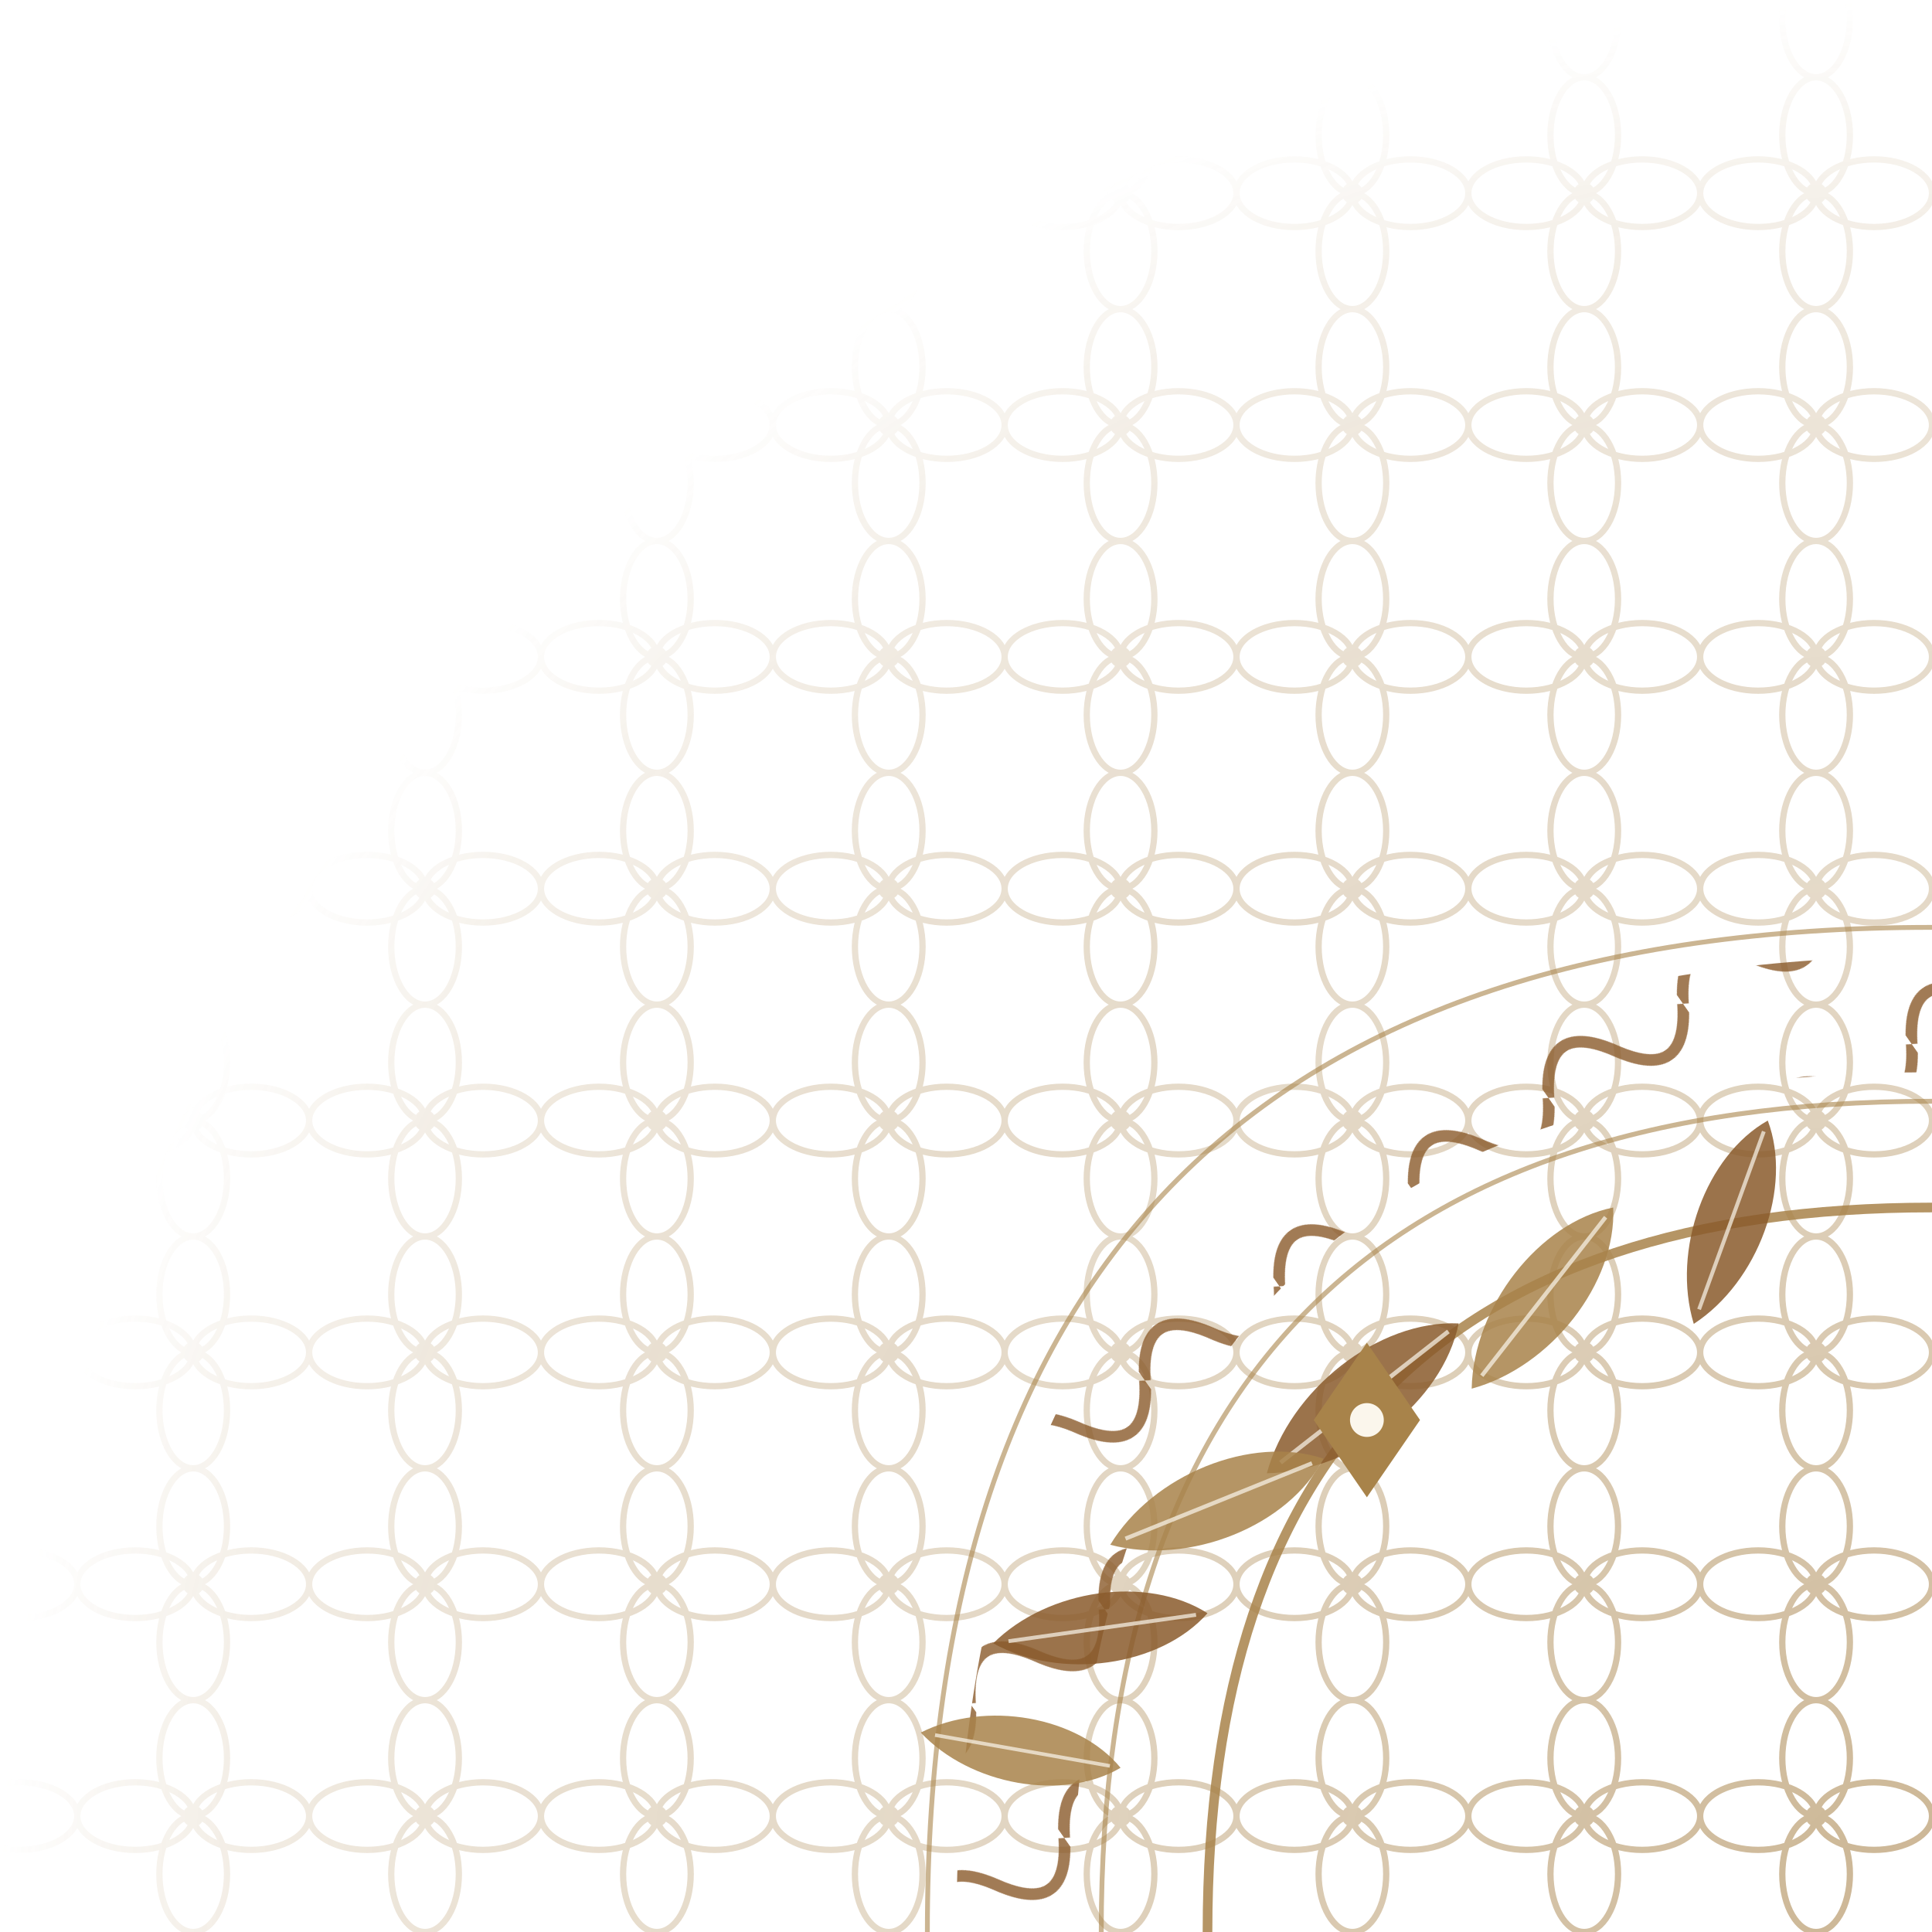
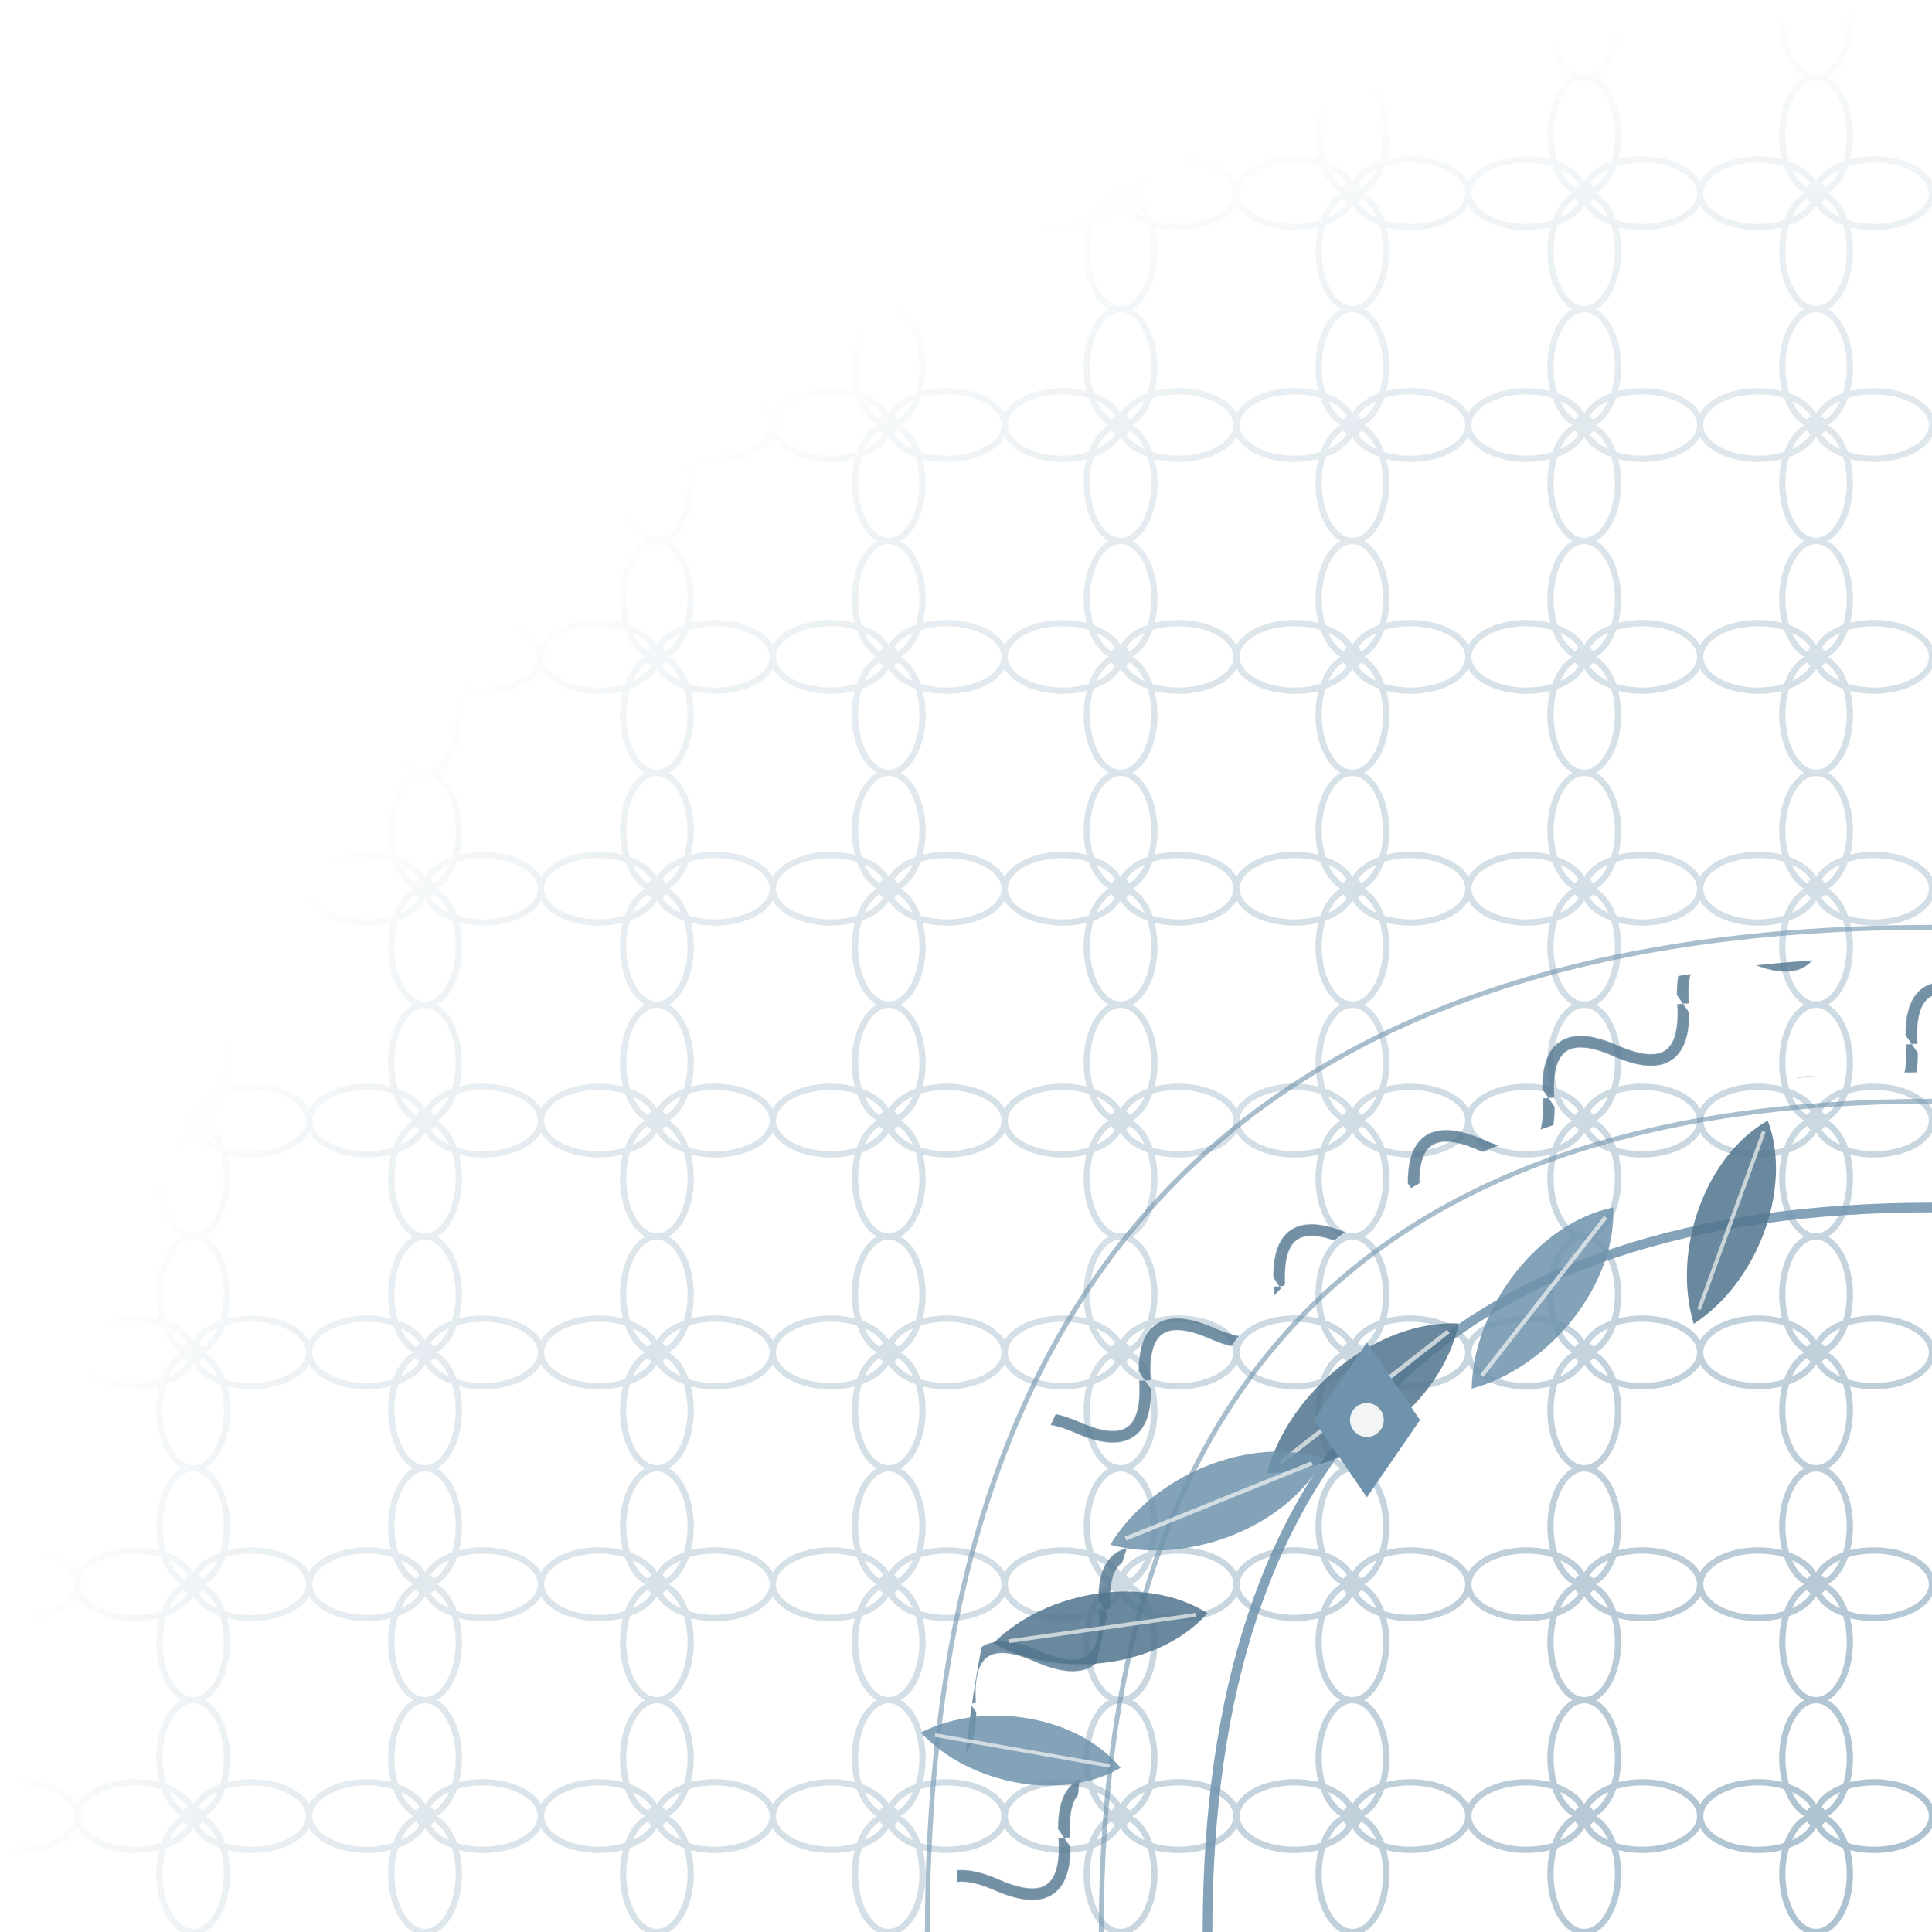
<svg xmlns="http://www.w3.org/2000/svg" viewBox="0 0 400 400" width="400" height="400">
  <defs>
    <pattern id="k" width="48" height="48" patternUnits="userSpaceOnUse">
-       <g fill="none" stroke="#a8834a" stroke-width="1.3">
+       <g fill="none" stroke="#6f93ac" stroke-width="1.3">
        <ellipse cx="24" cy="12" rx="7" ry="12" />
        <ellipse cx="24" cy="36" rx="7" ry="12" />
        <ellipse cx="12" cy="24" rx="12" ry="7" />
        <ellipse cx="36" cy="24" rx="12" ry="7" />
      </g>
-       <circle cx="24" cy="24" r="2.2" fill="#a8834a" />
+       <circle cx="24" cy="24" r="2.2" fill="#6f93ac" />
    </pattern>
    <pattern id="p" width="34" height="34" patternUnits="userSpaceOnUse" patternTransform="rotate(-35)">
-       <path d="M0 17Q8.5 3 17 17T34 17" fill="none" stroke="#8a5a2b" stroke-width="2.4" />
+       <path d="M0 17Q8.5 3 17 17T34 17" fill="none" stroke="#51748d" stroke-width="2.4" />
    </pattern>
    <radialGradient id="mg" cx="0" cy="0" r="400" gradientUnits="userSpaceOnUse">
      <stop offset="0" stop-color="#fff" />
      <stop offset=".55" stop-color="#fff" stop-opacity=".5" />
      <stop offset="1" stop-color="#000" />
    </radialGradient>
    <mask id="m" maskUnits="userSpaceOnUse" x="0" y="0" width="2000" height="2000">
      <rect width="2000" height="2000" fill="url(#mg)" />
    </mask>
  </defs>
  <g transform="translate(400 400) scale(-1 -1)">
    <rect width="400" height="400" fill="url(#k)" opacity=".6" mask="url(#m)" />
    <path d="M0 190Q190 190 190 0" fill="none" stroke="url(#p)" stroke-width="24" opacity=".8" />
-     <path d="M0 150Q150 150 150 0" fill="none" stroke="#a8834a" stroke-width="2" opacity=".85" />
-     <path d="M0 172Q172 172 172 0" fill="none" stroke="#a8834a" stroke-width="1" opacity=".6" />
-     <path d="M0 208Q208 208 208 0" fill="none" stroke="#a8834a" stroke-width="1" opacity=".6" />
+     <path d="M0 150Q150 150 150 0" fill="none" stroke="#6f93ac" stroke-width="2" opacity=".85" />
+     <path d="M0 172Q172 172 172 0" fill="none" stroke="#6f93ac" stroke-width="1" opacity=".6" />
+     <path d="M0 208Q208 208 208 0" fill="none" stroke="#6f93ac" stroke-width="1" opacity=".6" />
    <g transform="translate(34 168) rotate(-70) scale(0.8)">
-       <path d="M0 0C14 -12 40 -12 56 0C40 12 14 12 0 0Z" fill="#8a5a2b" opacity=".85" />
-       <path d="M3 0H52" stroke="#fbf6ec" stroke-width="1" opacity=".7" />
+       <path d="M0 0C14 -12 40 -12 56 0C40 12 14 12 0 0Z" fill="#51748d" opacity=".85" />
+       <path d="M3 0H52" stroke="#f2f5f3" stroke-width="1" opacity=".7" />
    </g>
    <g transform="translate(66 150) rotate(-52) scale(0.85)">
-       <path d="M0 0C14 -12 40 -12 56 0C40 12 14 12 0 0Z" fill="#a8834a" opacity=".85" />
-       <path d="M3 0H52" stroke="#fbf6ec" stroke-width="1" opacity=".7" />
+       <path d="M0 0C14 -12 40 -12 56 0C40 12 14 12 0 0Z" fill="#6f93ac" opacity=".85" />
+       <path d="M3 0H52" stroke="#f2f5f3" stroke-width="1" opacity=".7" />
    </g>
    <g transform="translate(98 126) rotate(-38) scale(0.9)">
-       <path d="M0 0C14 -12 40 -12 56 0C40 12 14 12 0 0Z" fill="#8a5a2b" opacity=".85" />
-       <path d="M3 0H52" stroke="#fbf6ec" stroke-width="1" opacity=".7" />
+       <path d="M0 0C14 -12 40 -12 56 0C40 12 14 12 0 0Z" fill="#51748d" opacity=".85" />
+       <path d="M3 0H52" stroke="#f2f5f3" stroke-width="1" opacity=".7" />
    </g>
    <g transform="translate(126 98) rotate(-22) scale(0.85)">
-       <path d="M0 0C14 -12 40 -12 56 0C40 12 14 12 0 0Z" fill="#a8834a" opacity=".85" />
-       <path d="M3 0H52" stroke="#fbf6ec" stroke-width="1" opacity=".7" />
+       <path d="M0 0C14 -12 40 -12 56 0C40 12 14 12 0 0Z" fill="#6f93ac" opacity=".85" />
+       <path d="M3 0H52" stroke="#f2f5f3" stroke-width="1" opacity=".7" />
    </g>
    <g transform="translate(150 66) rotate(-8) scale(0.8)">
-       <path d="M0 0C14 -12 40 -12 56 0C40 12 14 12 0 0Z" fill="#8a5a2b" opacity=".85" />
-       <path d="M3 0H52" stroke="#fbf6ec" stroke-width="1" opacity=".7" />
+       <path d="M0 0C14 -12 40 -12 56 0C40 12 14 12 0 0Z" fill="#51748d" opacity=".85" />
+       <path d="M3 0H52" stroke="#f2f5f3" stroke-width="1" opacity=".7" />
    </g>
    <g transform="translate(168 34) rotate(10) scale(0.75)">
-       <path d="M0 0C14 -12 40 -12 56 0C40 12 14 12 0 0Z" fill="#a8834a" opacity=".85" />
-       <path d="M3 0H52" stroke="#fbf6ec" stroke-width="1" opacity=".7" />
+       <path d="M0 0C14 -12 40 -12 56 0C40 12 14 12 0 0Z" fill="#6f93ac" opacity=".85" />
+       <path d="M3 0H52" stroke="#f2f5f3" stroke-width="1" opacity=".7" />
    </g>
-     <path d="M106 106l11 -16 11 16 -11 16z" fill="#a8834a" />
-     <circle cx="117" cy="106" r="3.5" fill="#fbf6ec" />
+     <path d="M106 106l11 -16 11 16 -11 16z" fill="#6f93ac" />
+     <circle cx="117" cy="106" r="3.5" fill="#f2f5f3" />
  </g>
</svg>
